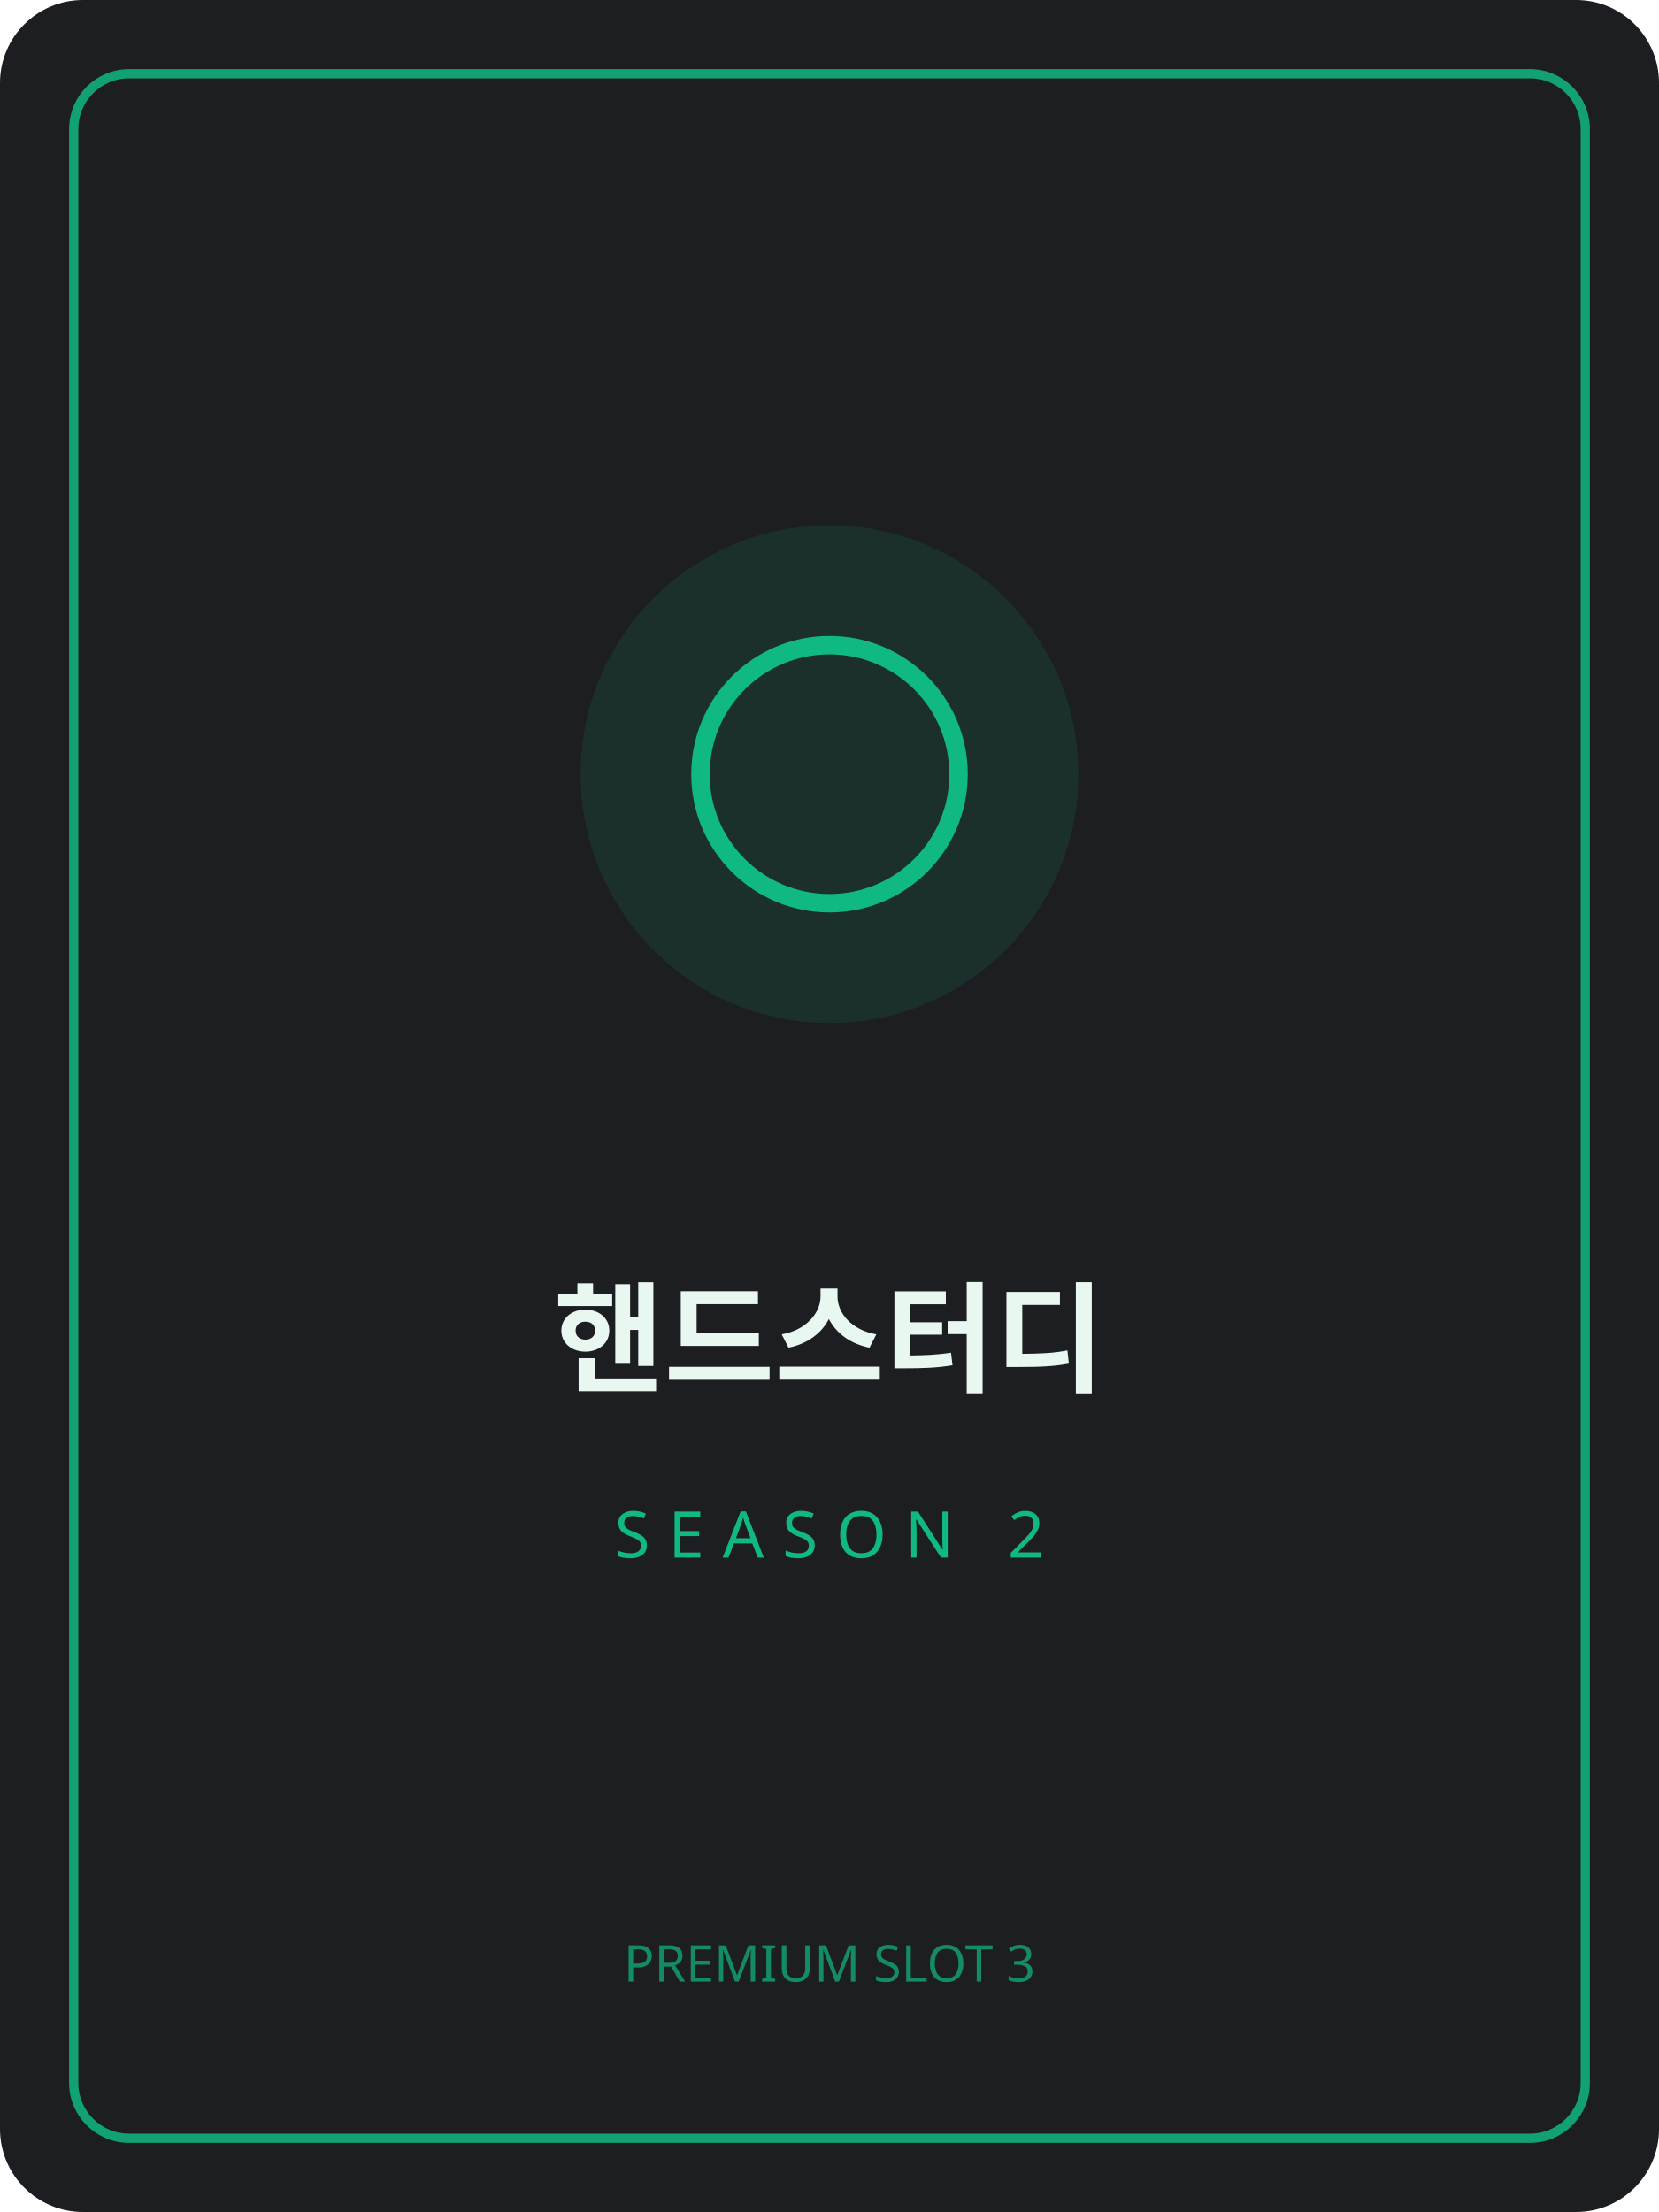
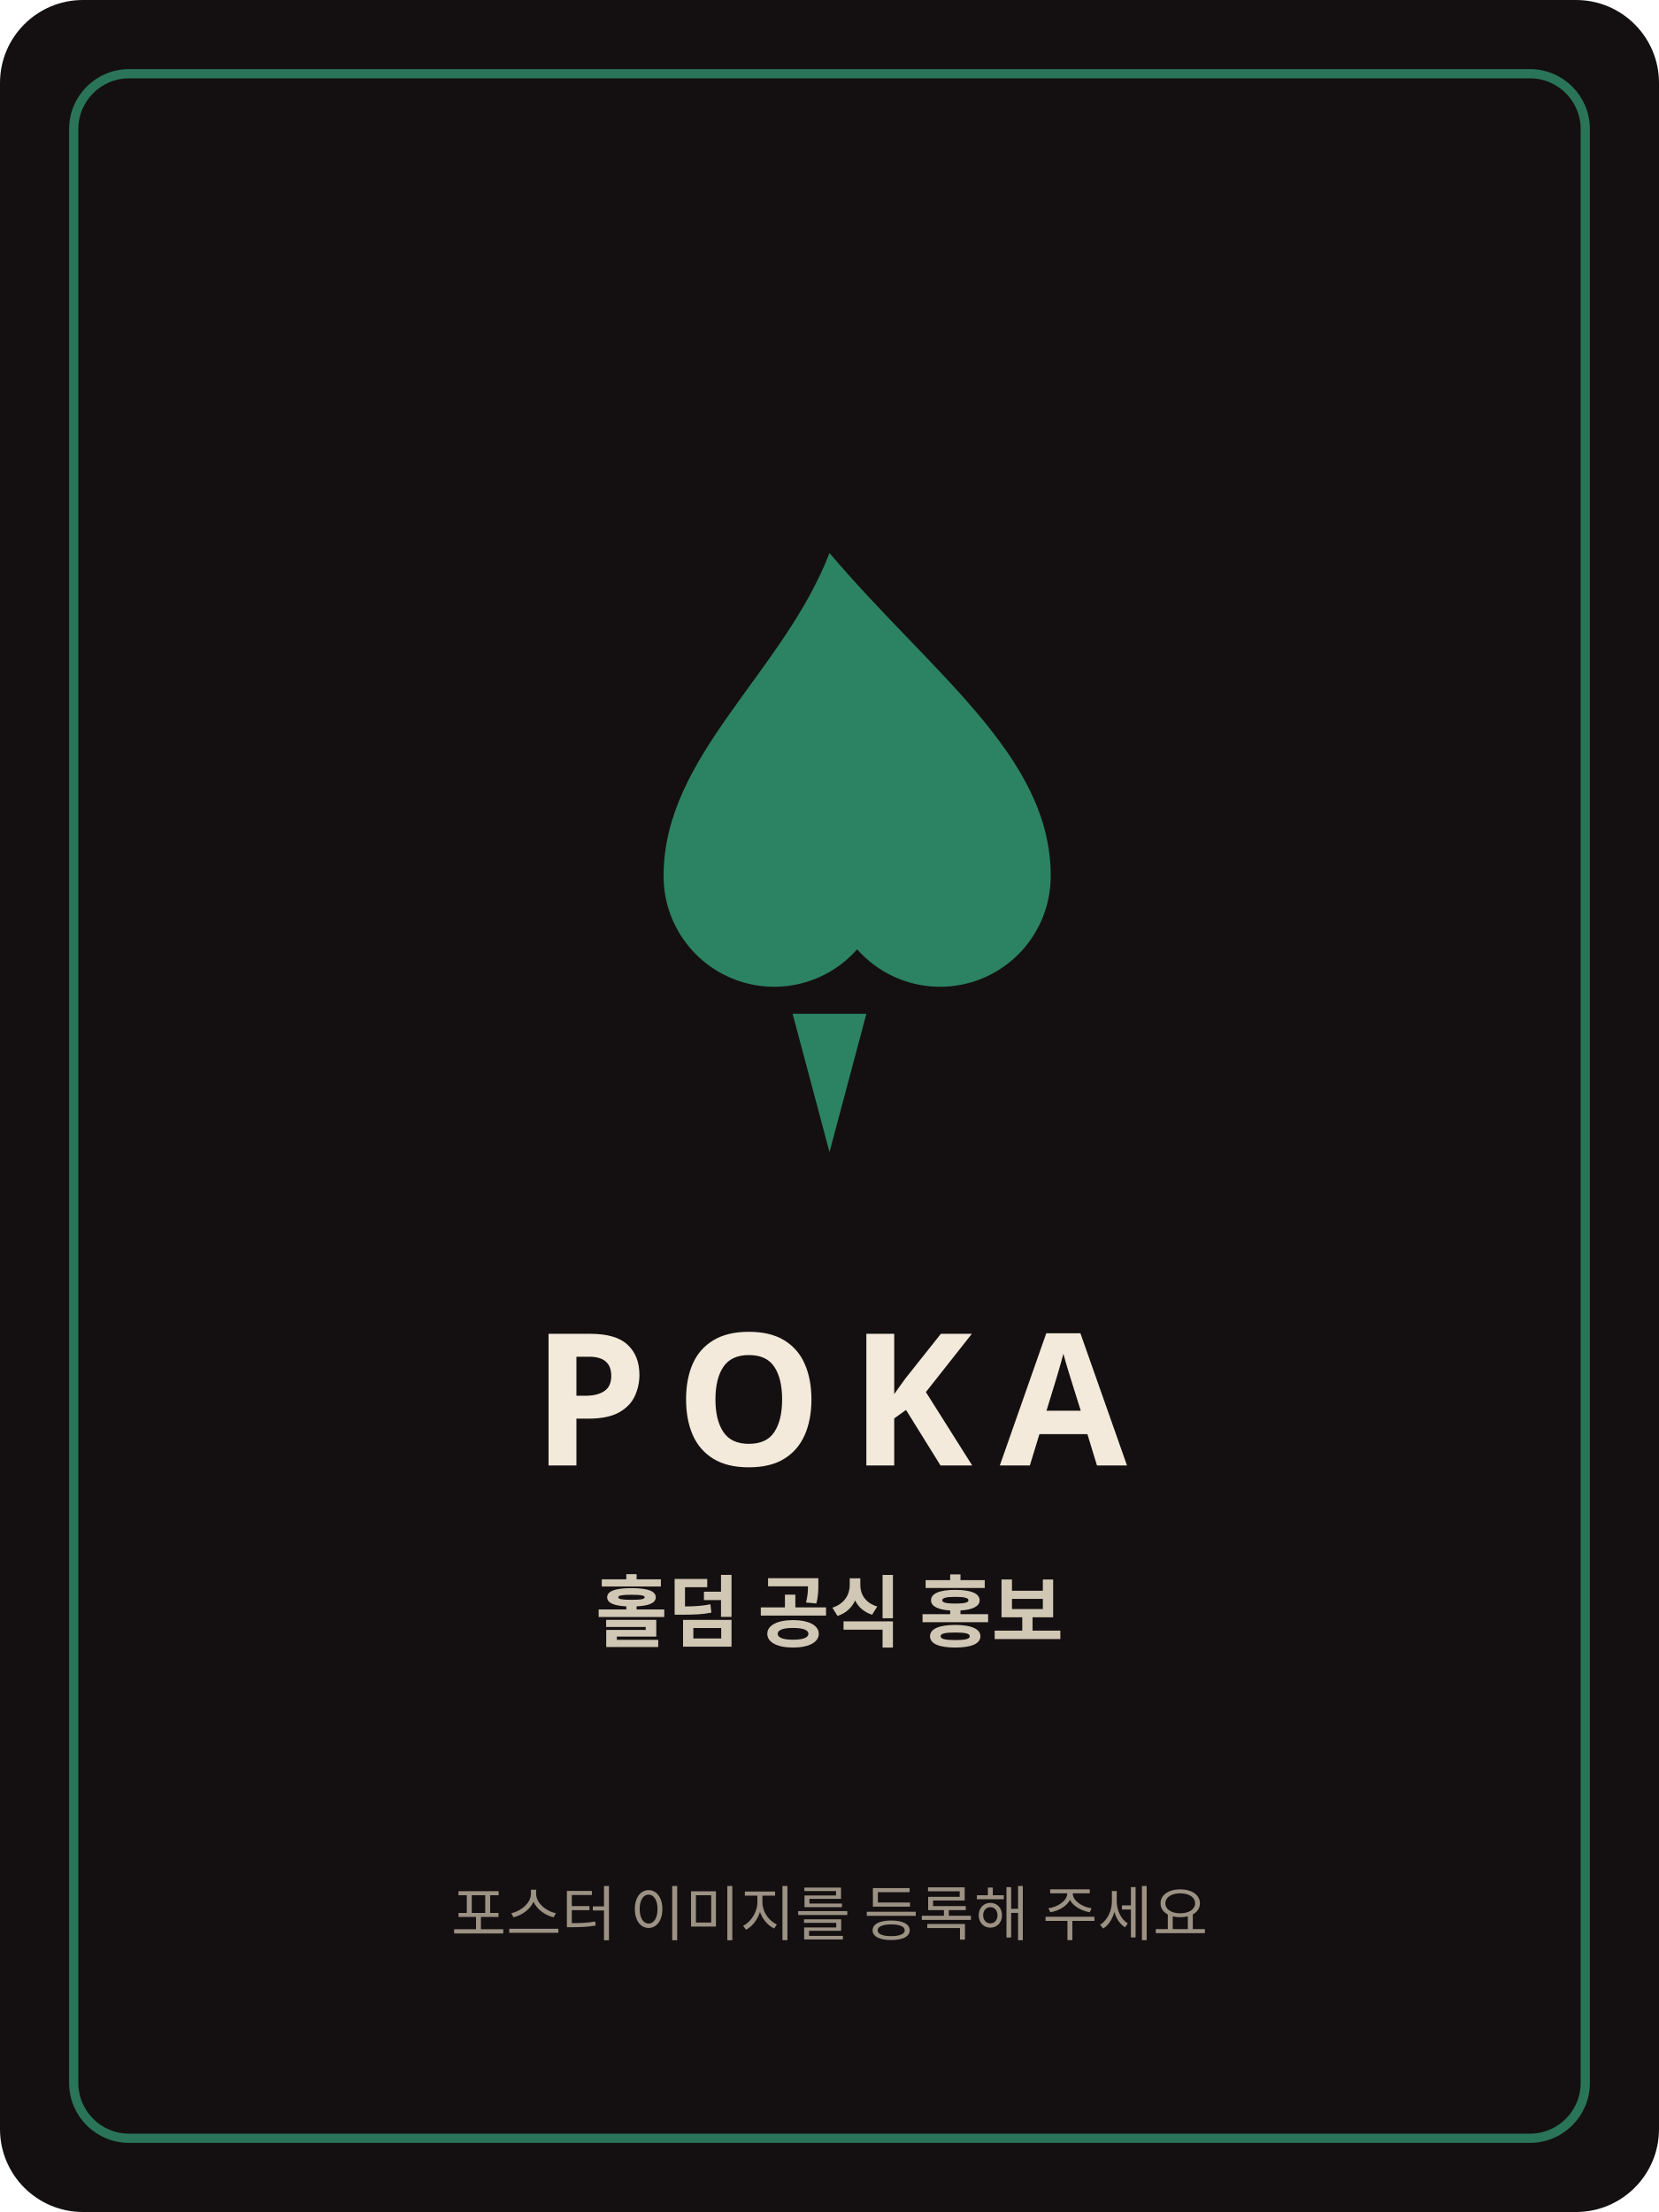
<svg xmlns="http://www.w3.org/2000/svg" viewBox="0 0 360 480" fill="none">
-   <rect width="360" height="480" rx="18" fill="#1C1E22" />
-   <rect x="16" y="16" width="328" height="448" rx="12" stroke="#10B981" stroke-width="2" opacity="0.85" />
-   <circle cx="180" cy="168" r="54" fill="#10B981" opacity="0.12" />
-   <circle cx="180" cy="168" r="28" stroke="#10B981" stroke-width="4" />
-   <text x="180" y="300" text-anchor="middle" fill="#E8F8F1" font-family="Noto Sans KR, sans-serif" font-size="26" font-weight="700">핸드스터디</text>
-   <text x="180" y="338" text-anchor="middle" fill="#10B981" font-family="Noto Sans KR, sans-serif" font-size="14" letter-spacing="4">SEASON 2</text>
-   <text x="180" y="430" text-anchor="middle" fill="#10B981" font-family="Noto Sans KR, sans-serif" font-size="11" opacity="0.7">PREMIUM SLOT 3</text>
+   <rect width="360" height="480" rx="18" fill="#141011" />
+   <rect x="16" y="16" width="328" height="448" rx="12" stroke="#2F8F6B" stroke-width="2" opacity="0.8" />
+   <path d="M180 120c22 26 48 44 48 70a24 24 0 0 1-42 16 24 24 0 0 1-42-16c0-26 26-44 36-70z" fill="#2F8F6B" opacity="0.9" />
+   <path d="M172 220h16l-8 30z" fill="#2F8F6B" opacity="0.9" />
+   <text x="180" y="318" text-anchor="middle" fill="#F3EADB" font-family="Noto Sans KR, sans-serif" font-size="40" font-weight="800" letter-spacing="6">POKA</text>
+   <text x="180" y="356" text-anchor="middle" fill="#D1C7B5" font-family="Noto Sans KR, sans-serif" font-size="17" font-weight="600">홀덤 공식 홍보</text>
+   <text x="180" y="420" text-anchor="middle" fill="#9C9284" font-family="Noto Sans KR, sans-serif" font-size="13">포스터 이미지를 등록해 주세요</text>
</svg>
